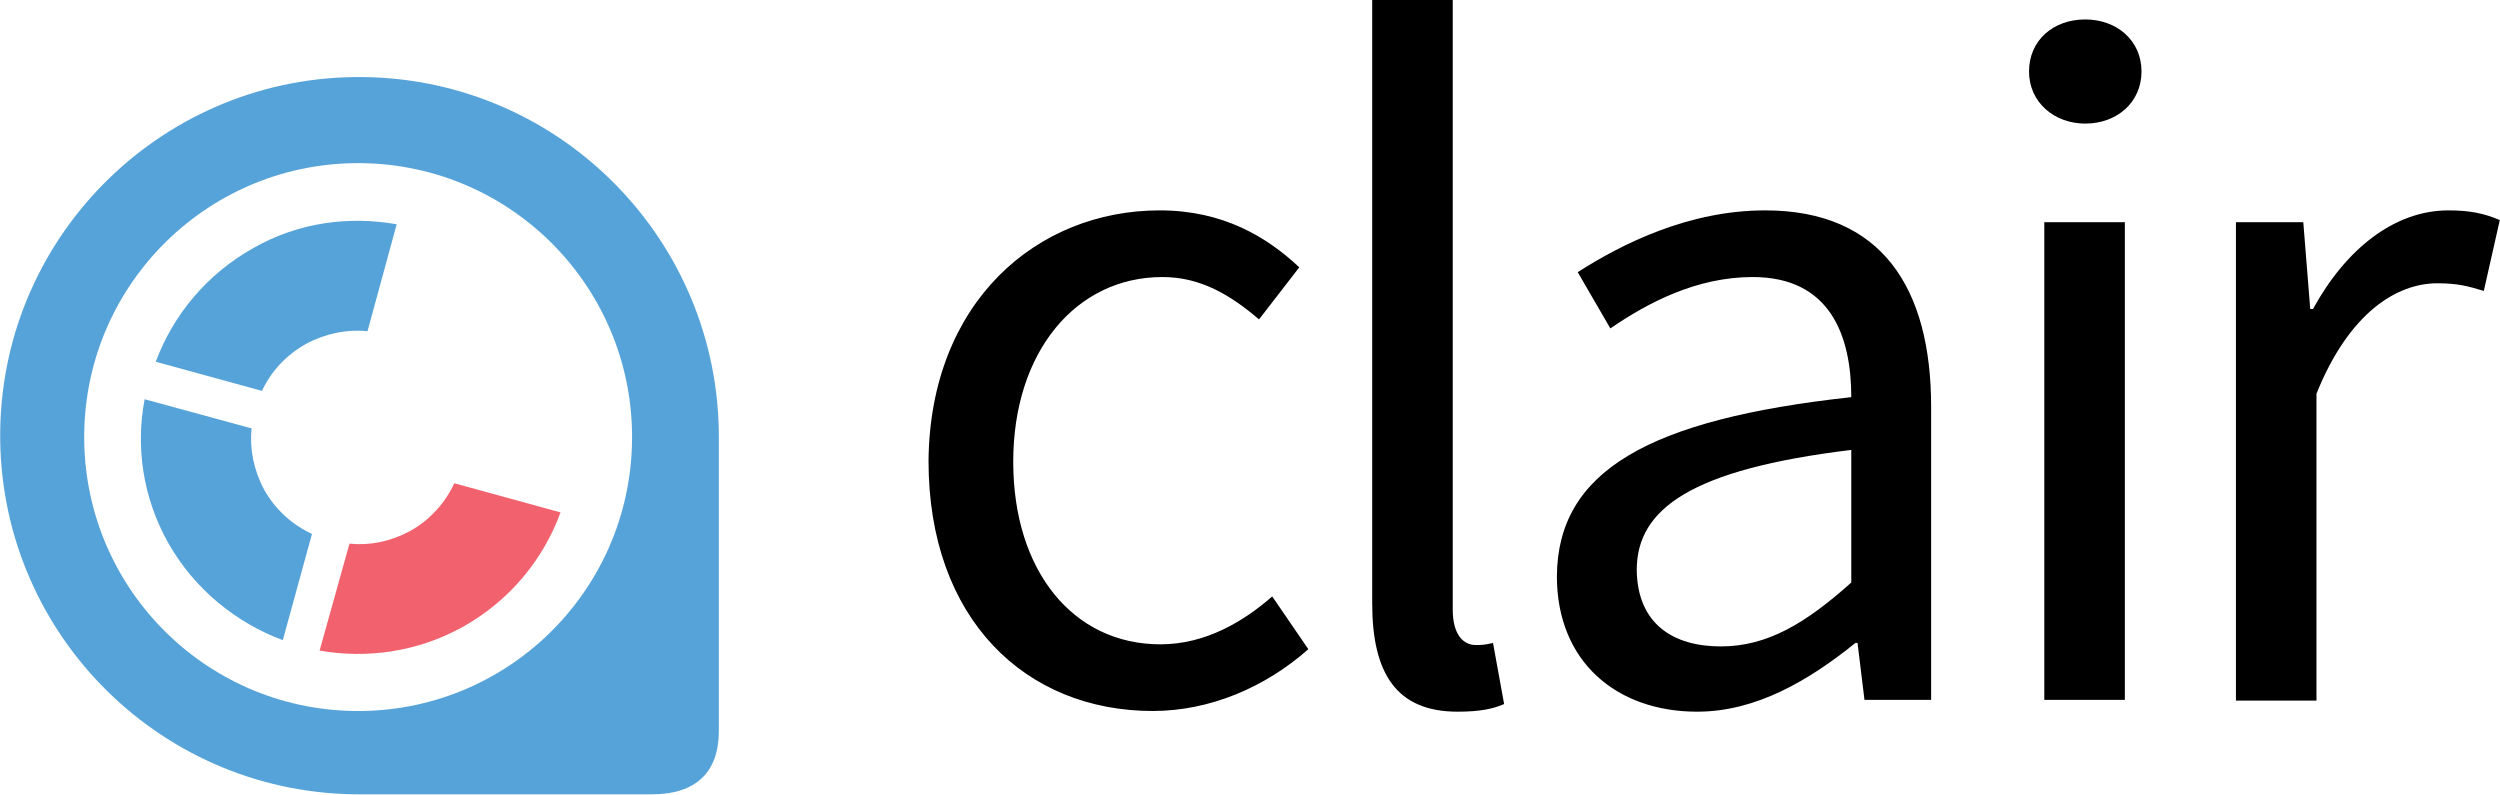
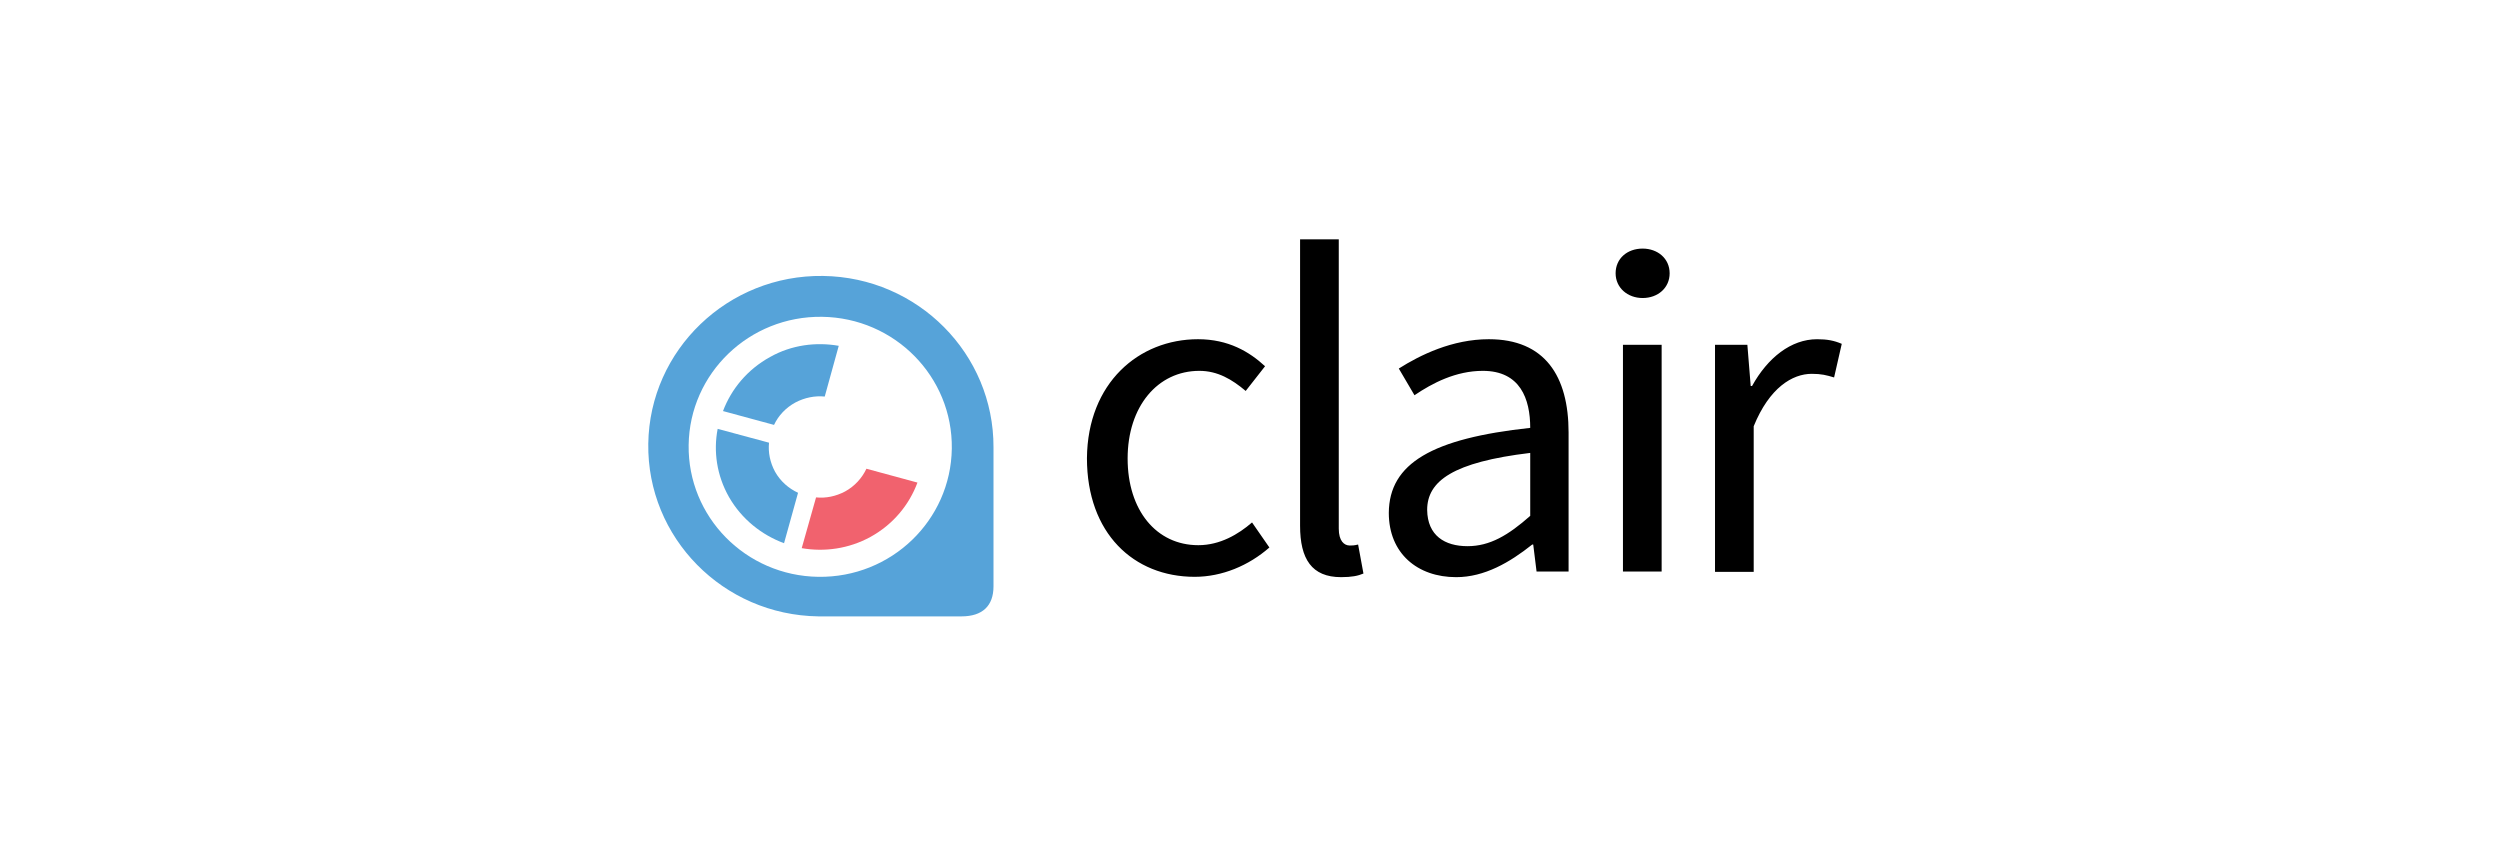
- <svg xmlns="http://www.w3.org/2000/svg" id="Layer_1" height="795" viewBox="0 0 360 114.5" width="2500">
-   <style>.st0{fill:#56a3d9}.st1{fill:#f1626e}</style>
-   <path d="M167 30.3c9.1 0 15.4 3.8 20.1 8.2l-5.8 7.5c-4.1-3.5-8.4-6.1-13.9-6.1-12.5 0-21.5 10.8-21.5 26.6 0 15.7 8.6 26.3 21.2 26.3 6.5 0 12-3.3 16.1-6.9l5.2 7.6c-6.2 5.5-14.2 8.9-22.4 8.9-18.3 0-32.3-13.2-32.3-36 .2-22.9 15.6-36.1 33.3-36.1zM197.6 0h11.6v87.8c0 3.7 1.6 5.1 3.3 5.1.7 0 1.3 0 2.5-.3l1.6 8.8c-1.6.7-3.5 1.1-6.7 1.1-8.8 0-12.3-5.5-12.3-15.6V0zM266.6 57.2c0-8.8-3-17.3-14.2-17.3-8.1 0-15.1 3.7-20.5 7.4l-4.7-8.1c6.4-4.1 16-8.9 27-8.9 16.8 0 23.9 11.2 23.9 28.3v42.2h-9.6l-1-8.2h-.3c-6.7 5.4-14.3 9.9-22.8 9.9-11.6 0-20.2-7.2-20.2-19.5.1-15.1 13.1-22.6 42.4-25.8zm-18.8 35.9c6.7 0 12.2-3.3 18.8-9.2V64.8c-23.1 2.8-30.9 8.5-30.9 17.3.1 7.8 5.3 11 12.1 11zM292.2 10.3c0-4.5 3.5-7.5 8.1-7.5 4.5 0 8.1 3 8.1 7.5 0 4.4-3.5 7.5-8.1 7.5-4.5 0-8.1-3.1-8.1-7.5zm2.2 21.7H306v68.8h-11.6V32zM322.1 32h9.6l1 12.5h.4c4.7-8.6 11.7-14.2 19.5-14.2 3 0 5.1.4 7.4 1.4l-2.3 10.2c-2.3-.7-3.8-1.1-6.7-1.1-5.8 0-12.7 4.2-17.4 15.9v44.2H322V32z" />
-   <g>
-     <path class="st0" d="M52.4 11.1C23.9 10.7.4 33.5 0 62c-.4 28.5 22.4 52 51 52.4h42.9c6.3 0 9.6-3.2 9.6-9.1V63.1c.1-28.3-22.6-51.6-51.1-52zM51 102.4c-21.8-.3-39.2-18.2-38.9-40 .3-21.8 18.2-39.2 40-38.9 21.8.3 39.2 18.2 38.9 40-.3 21.8-18.2 39.2-40 38.9z" />
-     <path class="st0" d="M37.7 56.3c1.3-2.8 3.5-5.2 6.4-6.8 2.8-1.5 5.9-2.1 8.8-1.8l4.2-15.4c-6.8-1.2-14.1-.3-20.6 3.4-6.8 3.8-11.6 9.7-14.1 16.4l15.3 4.2zM44.9 76.9c-2.8-1.3-5.3-3.5-6.9-6.4-1.5-2.8-2.1-5.9-1.8-8.8l-15.4-4.2c-1.3 6.8-.3 14.1 3.4 20.7 3.8 6.7 9.8 11.5 16.5 14l4.2-15.3z" />
-     <path class="st1" d="M65.4 69.6c-1.3 2.8-3.5 5.3-6.4 6.9-2.8 1.5-5.8 2.1-8.7 1.8L46 93.7c6.8 1.2 14.1.2 20.6-3.4 6.8-3.8 11.6-9.7 14.1-16.5l-15.3-4.2z" />
+ <svg xmlns="http://www.w3.org/2000/svg" height="128" viewBox="0 0 376 128" width="376">
+   <g fill="none" transform="translate(97 36)">
+     <path d="m83.181 15.018c4.565 0 7.725 1.883 10.083 4.064l-2.91 3.717c-2.057-1.735-4.214-3.023-6.973-3.023-6.271 0-10.786 5.353-10.786 13.184 0 7.782 4.314 13.036 10.635 13.036 3.261 0 6.02-1.636 8.077-3.42l2.609 3.767c-3.11 2.726-7.124 4.411-11.237 4.411-9.18 0-16.203-6.543-16.203-17.843.1-11.35 7.826-17.893 16.705-17.893zm15.351-15.018h5.819v43.518c0 1.834.803 2.528 1.655 2.528.351 0 .652 0 1.254-.149l.803 4.362c-.803.347-1.756.545-3.361.545-4.415 0-6.17-2.726-6.17-7.732zm34.614 28.351c0-4.362-1.505-8.575-7.124-8.575-4.063 0-7.575 1.834-10.284 3.668l-2.358-4.015c3.211-2.032 8.026-4.411 13.545-4.411 8.428 0 11.99 5.551 11.99 14.027v20.917h-4.816l-.502-4.064h-.15c-3.361 2.677-7.174 4.907-11.438 4.907-5.819 0-10.133-3.569-10.133-9.665.05-7.484 6.572-11.202 21.27-12.788zm-9.431 17.794c3.361 0 6.12-1.636 9.431-4.56v-9.467c-11.588 1.388-15.501 4.213-15.501 8.575.05 3.866 2.659 5.452 6.07 5.452zm22.273-41.04c0-2.23 1.756-3.717 4.063-3.717 2.257 0 4.063 1.487 4.063 3.717 0 2.181-1.756 3.717-4.063 3.717-2.257 0-4.063-1.537-4.063-3.717zm1.104 10.756h5.819v34.101h-5.819zm13.896 0h4.816l.502 6.196h.201c2.358-4.263 5.869-7.038 9.782-7.038 1.505 0 2.558.198 3.712.694l-1.154 5.056c-1.154-.347-1.906-.545-3.361-.545-2.91 0-6.371 2.082-8.729 7.881v21.908h-5.819v-34.15z" fill="#000" />
+     <g transform="translate(0 5.452174)">
+       <path d="m26.788.05c-14.297-.198-26.086 11.103-26.287 25.229-.201 14.126 11.237 25.774 25.584 25.972h21.521c3.16 0 4.816-1.586 4.816-4.51v-20.917c.05-14.027-11.337-25.576-25.635-25.774zm-.702 45.253c-10.936-.149-19.665-9.021-19.514-19.826.15-10.805 9.13-19.43 20.066-19.281 10.936.149 19.665 9.021 19.514 19.826s-9.13 19.43-20.066 19.281z" fill="#56a3d9" />
+       <path d="m19.414 22.453c.652-1.388 1.756-2.577 3.211-3.37 1.405-.743 2.96-1.041 4.415-.892l2.107-7.633c-3.411-.595-7.073-.149-10.334 1.685-3.411 1.883-5.819 4.808-7.073 8.129zm3.612 10.21c-1.405-.644-2.659-1.735-3.461-3.172-.752-1.388-1.053-2.924-.903-4.362l-7.725-2.082c-.652 3.37-.15 6.989 1.706 10.26 1.906 3.321 4.916 5.7 8.277 6.939z" fill="#56a3d9" />
+       <path d="m33.31 29.045c-.652 1.388-1.756 2.627-3.211 3.42-1.405.743-2.91 1.041-4.364.892l-2.157 7.633c3.411.595 7.073.099 10.334-1.685 3.411-1.883 5.819-4.808 7.073-8.178z" fill="#f1626e" />
+     </g>
  </g>
</svg>
